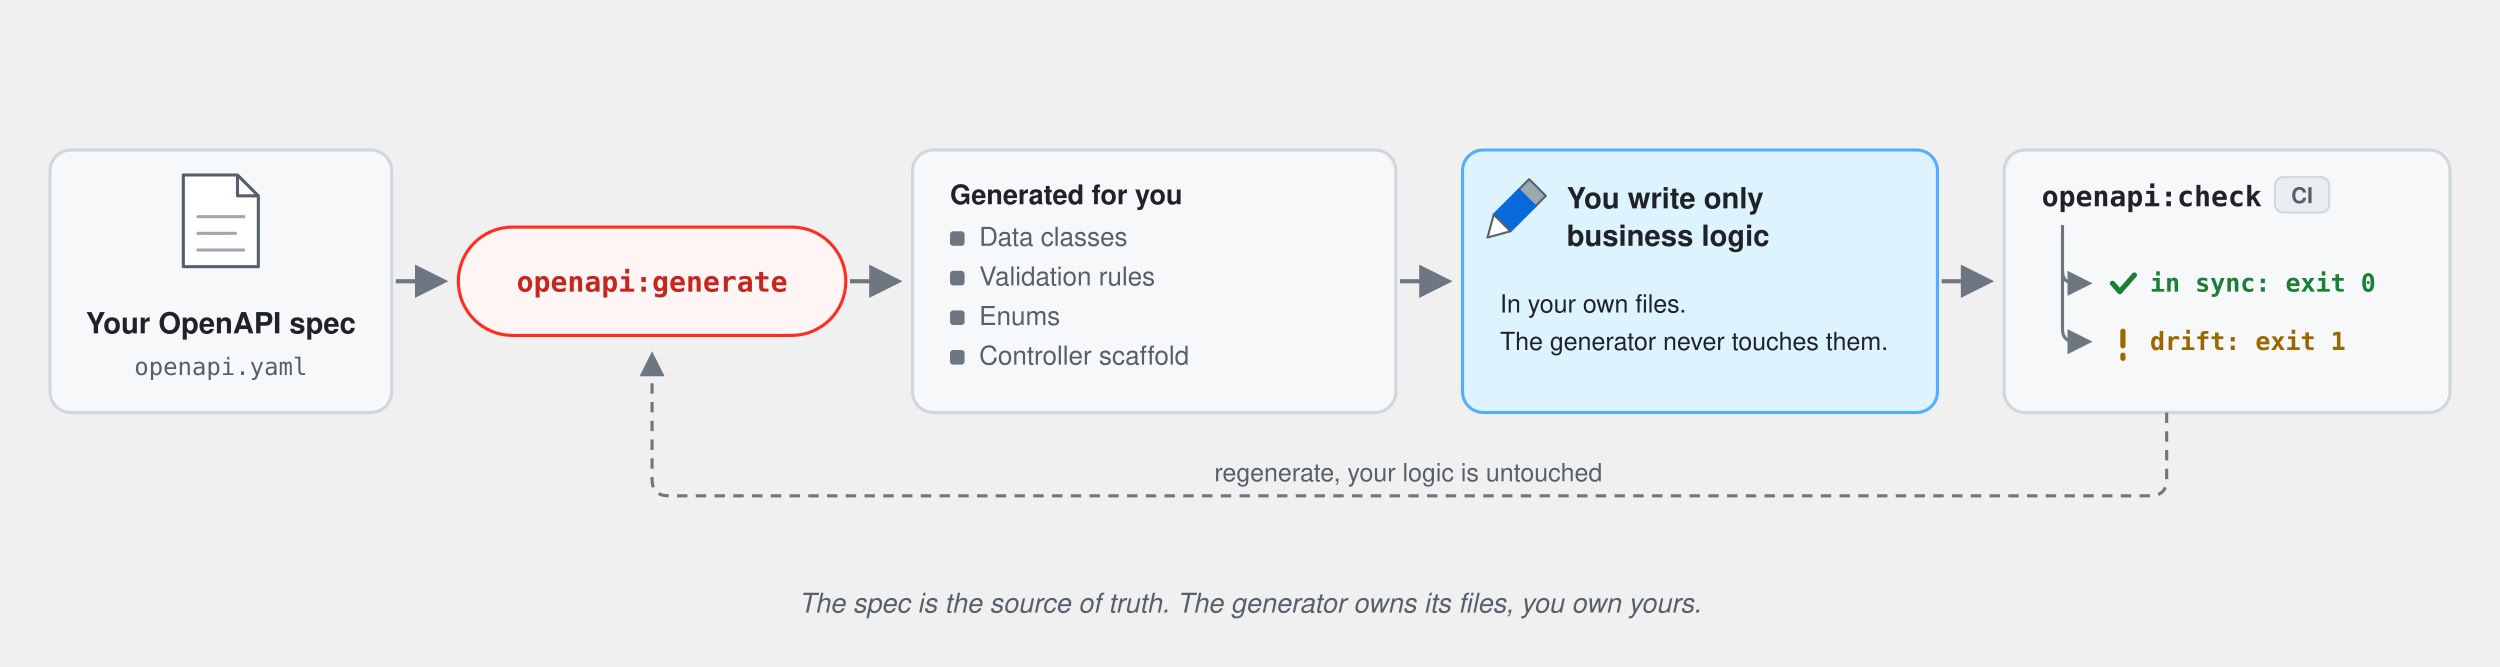
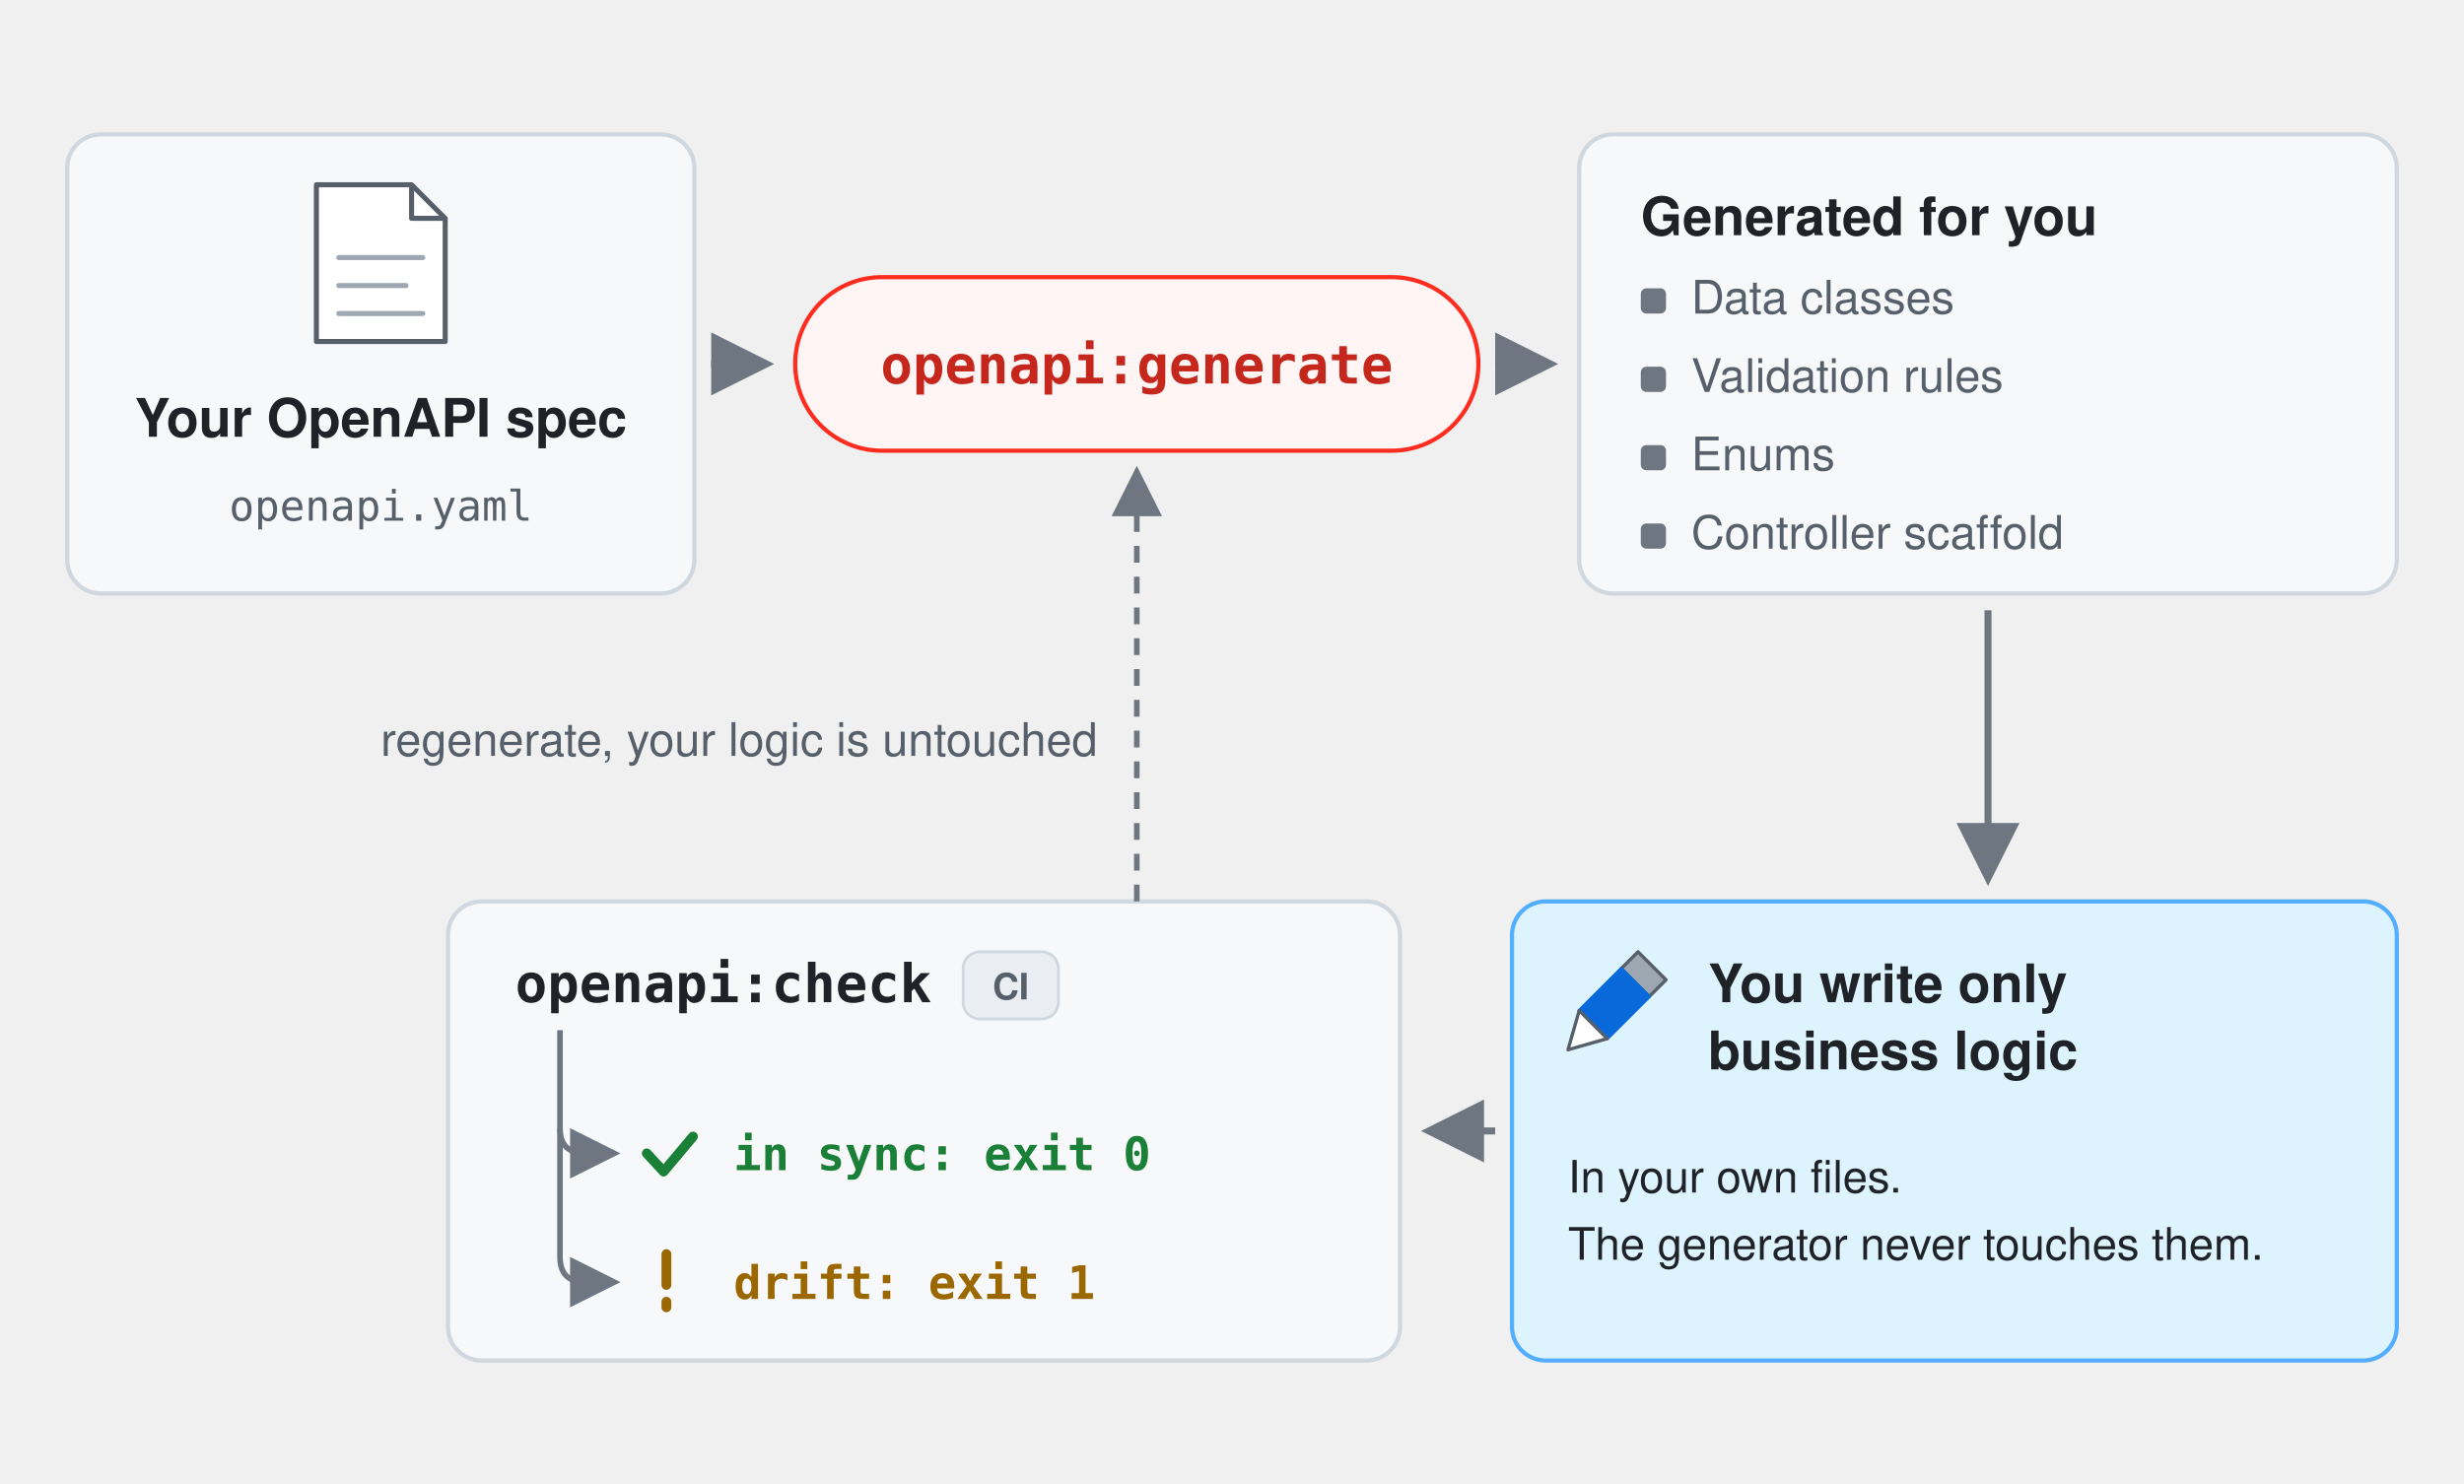
- <svg xmlns="http://www.w3.org/2000/svg" viewBox="0 0 1200 320" width="1200" height="320" role="img" aria-label="Flow diagram: your OpenAPI spec runs through openapi:generate, producing Data classes, validation rules, enums and a controller scaffold. You write only business logic in your own files. openapi:check in CI exits 0 when in sync and exits 1 on drift; regenerating leaves your logic untouched.">
+ <svg xmlns="http://www.w3.org/2000/svg" viewBox="0 0 880 530" width="880" height="530" role="img" aria-label="Flow diagram: your OpenAPI spec runs through openapi:generate, producing Data classes, validation rules, enums and a controller scaffold. You write only business logic in your own files. openapi:check in CI exits 0 when in sync and exits 1 on drift; regenerating leaves your logic untouched.">
  <defs>
-     <marker id="arrow" viewBox="0 0 10 10" refX="8" refY="5" markerWidth="8" markerHeight="8" orient="auto-start-reverse">
+     <marker id="arrow" viewBox="0 0 10 10" refX="8" refY="5" markerWidth="9" markerHeight="9" orient="auto-start-reverse">
      <path d="M0,0 L10,5 L0,10 z" fill="#6e7781" />
    </marker>
  </defs>
-   <rect x="24" y="72" width="164" height="126" rx="10" fill="#f6f8fa" stroke="#d0d7de" stroke-width="1.5" />
-   <path d="M88,84 h26 l10,10 v34 h-36 z" fill="#ffffff" stroke="#57606a" stroke-width="1.5" stroke-linejoin="round" />
-   <path d="M114,84 v10 h10" fill="none" stroke="#57606a" stroke-width="1.5" stroke-linejoin="round" />
-   <line x1="95" y1="104" x2="117" y2="104" stroke="#9da7b1" stroke-width="1.5" stroke-linecap="round" />
-   <line x1="95" y1="112" x2="113" y2="112" stroke="#9da7b1" stroke-width="1.5" stroke-linecap="round" />
-   <line x1="95" y1="120" x2="117" y2="120" stroke="#9da7b1" stroke-width="1.5" stroke-linecap="round" />
-   <text x="106" y="160" text-anchor="middle" font-family="-apple-system,'Segoe UI',Helvetica,Arial,sans-serif" font-size="14" font-weight="600" fill="#1f2328">Your OpenAPI spec</text>
-   <text x="106" y="180" text-anchor="middle" font-family="ui-monospace,SFMono-Regular,Menlo,Consolas,monospace" font-size="11.5" fill="#57606a">openapi.yaml</text>
-   <line x1="190" y1="135" x2="212" y2="135" stroke="#6e7781" stroke-width="2" marker-end="url(#arrow)" />
-   <rect x="220" y="109" width="186" height="52" rx="26" fill="#fff5f4" stroke="#ff2d20" stroke-width="1.5" />
-   <text x="313" y="140" text-anchor="middle" font-family="ui-monospace,SFMono-Regular,Menlo,Consolas,monospace" font-size="13.5" font-weight="600" fill="#c5271c">openapi:generate</text>
-   <line x1="408" y1="135" x2="430" y2="135" stroke="#6e7781" stroke-width="2" marker-end="url(#arrow)" />
-   <rect x="438" y="72" width="232" height="126" rx="10" fill="#f6f8fa" stroke="#d0d7de" stroke-width="1.5" />
-   <text x="456" y="98" font-family="-apple-system,'Segoe UI',Helvetica,Arial,sans-serif" font-size="13" font-weight="700" fill="#1f2328">Generated for you</text>
-   <rect x="456" y="111" width="7" height="7" rx="1.5" fill="#6e7781" />
-   <text x="470" y="118" font-family="-apple-system,'Segoe UI',Helvetica,Arial,sans-serif" font-size="12.5" fill="#57606a">Data classes</text>
-   <rect x="456" y="130" width="7" height="7" rx="1.5" fill="#6e7781" />
-   <text x="470" y="137" font-family="-apple-system,'Segoe UI',Helvetica,Arial,sans-serif" font-size="12.5" fill="#57606a">Validation rules</text>
-   <rect x="456" y="149" width="7" height="7" rx="1.5" fill="#6e7781" />
-   <text x="470" y="156" font-family="-apple-system,'Segoe UI',Helvetica,Arial,sans-serif" font-size="12.5" fill="#57606a">Enums</text>
-   <rect x="456" y="168" width="7" height="7" rx="1.5" fill="#6e7781" />
-   <text x="470" y="175" font-family="-apple-system,'Segoe UI',Helvetica,Arial,sans-serif" font-size="12.5" fill="#57606a">Controller scaffold</text>
-   <line x1="672" y1="135" x2="694" y2="135" stroke="#6e7781" stroke-width="2" marker-end="url(#arrow)" />
-   <rect x="702" y="72" width="228" height="126" rx="10" fill="#ddf4ff" stroke="#54aeff" stroke-width="1.5" />
+   <rect x="24" y="48" width="224" height="164" rx="12" fill="#f6f8fa" stroke="#d0d7de" stroke-width="1.5" />
+   <path d="M113,66 h34 l12,12 v44 h-46 z" fill="#ffffff" stroke="#57606a" stroke-width="1.8" stroke-linejoin="round" />
+   <path d="M147,66 v12 h12" fill="none" stroke="#57606a" stroke-width="1.8" stroke-linejoin="round" />
+   <line x1="121" y1="92" x2="151" y2="92" stroke="#9da7b1" stroke-width="1.8" stroke-linecap="round" />
+   <line x1="121" y1="102" x2="145" y2="102" stroke="#9da7b1" stroke-width="1.8" stroke-linecap="round" />
+   <line x1="121" y1="112" x2="151" y2="112" stroke="#9da7b1" stroke-width="1.8" stroke-linecap="round" />
+   <text x="136" y="156" text-anchor="middle" font-family="-apple-system,'Segoe UI',Helvetica,Arial,sans-serif" font-size="19" font-weight="600" fill="#1f2328">Your OpenAPI spec</text>
+   <text x="136" y="186" text-anchor="middle" font-family="ui-monospace,SFMono-Regular,Menlo,Consolas,monospace" font-size="15" fill="#57606a">openapi.yaml</text>
+   <line x1="254" y1="130" x2="272" y2="130" stroke="#6e7781" stroke-width="2.5" marker-end="url(#arrow)" />
+   <rect x="284" y="99" width="244" height="62" rx="31" fill="#fff5f4" stroke="#ff2d20" stroke-width="1.5" />
+   <text x="406" y="137" text-anchor="middle" font-family="ui-monospace,SFMono-Regular,Menlo,Consolas,monospace" font-size="19" font-weight="600" fill="#c5271c">openapi:generate</text>
+   <line x1="534" y1="130" x2="552" y2="130" stroke="#6e7781" stroke-width="2.5" marker-end="url(#arrow)" />
+   <rect x="564" y="48" width="292" height="164" rx="12" fill="#f6f8fa" stroke="#d0d7de" stroke-width="1.5" />
+   <text x="586" y="84" font-family="-apple-system,'Segoe UI',Helvetica,Arial,sans-serif" font-size="19" font-weight="700" fill="#1f2328">Generated for you</text>
+   <rect x="586" y="103" width="9" height="9" rx="2" fill="#6e7781" />
+   <text x="604" y="112" font-family="-apple-system,'Segoe UI',Helvetica,Arial,sans-serif" font-size="16.5" fill="#57606a">Data classes</text>
+   <rect x="586" y="131" width="9" height="9" rx="2" fill="#6e7781" />
+   <text x="604" y="140" font-family="-apple-system,'Segoe UI',Helvetica,Arial,sans-serif" font-size="16.5" fill="#57606a">Validation rules</text>
+   <rect x="586" y="159" width="9" height="9" rx="2" fill="#6e7781" />
+   <text x="604" y="168" font-family="-apple-system,'Segoe UI',Helvetica,Arial,sans-serif" font-size="16.5" fill="#57606a">Enums</text>
+   <rect x="586" y="187" width="9" height="9" rx="2" fill="#6e7781" />
+   <text x="604" y="196" font-family="-apple-system,'Segoe UI',Helvetica,Arial,sans-serif" font-size="16.5" fill="#57606a">Controller scaffold</text>
+   <line x1="710" y1="218" x2="710" y2="312" stroke="#6e7781" stroke-width="2.5" marker-end="url(#arrow)" />
+   <rect x="540" y="322" width="316" height="164" rx="12" fill="#ddf4ff" stroke="#54aeff" stroke-width="1.5" />
  <g stroke-linejoin="round">
-     <path d="M734,86 l8,8 l-5,5 l-8,-8 z" fill="#9da7b1" stroke="#57606a" stroke-width="1" />
-     <path d="M729,91 l8,8 l-12,12 l-8,-8 z" fill="#0969da" stroke="#0969da" stroke-width="1" />
-     <path d="M717,103 l8,8 l-11,3 z" fill="#ffffff" stroke="#57606a" stroke-width="1" />
+     <path d="M585,340 l10,10 l-6,6 l-10,-10 z" fill="#9da7b1" stroke="#57606a" stroke-width="1.2" />
+     <path d="M579,346 l10,10 l-15,15 l-10,-10 z" fill="#0969da" stroke="#0969da" stroke-width="1.2" />
+     <path d="M564,361 l10,10 l-14,4 z" fill="#ffffff" stroke="#57606a" stroke-width="1.2" />
  </g>
-   <text x="752" y="100" font-family="-apple-system,'Segoe UI',Helvetica,Arial,sans-serif" font-size="14" font-weight="700" fill="#1f2328">You write only</text>
-   <text x="752" y="118" font-family="-apple-system,'Segoe UI',Helvetica,Arial,sans-serif" font-size="14" font-weight="700" fill="#1f2328">business logic</text>
-   <text x="720" y="150" font-family="-apple-system,'Segoe UI',Helvetica,Arial,sans-serif" font-size="12" fill="#1f2328">In your own files.</text>
-   <text x="720" y="168" font-family="-apple-system,'Segoe UI',Helvetica,Arial,sans-serif" font-size="12" fill="#1f2328">The generator never touches them.</text>
-   <line x1="932" y1="135" x2="954" y2="135" stroke="#6e7781" stroke-width="2" marker-end="url(#arrow)" />
-   <rect x="962" y="72" width="214" height="126" rx="10" fill="#f6f8fa" stroke="#d0d7de" stroke-width="1.5" />
-   <text x="980" y="99" font-family="ui-monospace,SFMono-Regular,Menlo,Consolas,monospace" font-size="13.5" font-weight="600" fill="#1f2328">openapi:check</text>
-   <rect x="1092" y="85" width="26" height="17" rx="4" fill="#eaeef2" stroke="#d0d7de" stroke-width="1" />
-   <text x="1105" y="97.5" text-anchor="middle" font-family="-apple-system,'Segoe UI',Helvetica,Arial,sans-serif" font-size="10.5" font-weight="700" fill="#57606a">CI</text>
-   <path d="M990,108 v22 q0,6 6,6 h6" fill="none" stroke="#6e7781" stroke-width="1.5" marker-end="url(#arrow)" />
-   <path d="M990,130 v28 q0,6 6,6 h6" fill="none" stroke="#6e7781" stroke-width="1.5" marker-end="url(#arrow)" />
-   <path d="M1014,136 l3.5,4 l7,-8" fill="none" stroke="#1a7f37" stroke-width="2.5" stroke-linecap="round" stroke-linejoin="round" />
-   <text x="1032" y="140" font-family="ui-monospace,SFMono-Regular,Menlo,Consolas,monospace" font-size="12" font-weight="600" fill="#1a7f37">in sync: exit 0</text>
-   <path d="M1019,159 v7 M1019,170.5 v1.5" fill="none" stroke="#9a6700" stroke-width="2.5" stroke-linecap="round" />
-   <text x="1032" y="168" font-family="ui-monospace,SFMono-Regular,Menlo,Consolas,monospace" font-size="12" font-weight="600" fill="#9a6700">drift: exit 1</text>
-   <path d="M1040,198 v32 q0,8 -8,8 h-711 q-8,0 -8,-8 v-59" fill="none" stroke="#6e7781" stroke-width="1.5" stroke-dasharray="5 4" marker-end="url(#arrow)" />
-   <text x="676" y="231" text-anchor="middle" font-family="-apple-system,'Segoe UI',Helvetica,Arial,sans-serif" font-size="12" fill="#57606a">regenerate, your logic is untouched</text>
-   <text x="600" y="294" text-anchor="middle" font-family="-apple-system,'Segoe UI',Helvetica,Arial,sans-serif" font-size="13" font-style="italic" fill="#57606a">The spec is the source of truth. The generator owns its files, you own yours.</text>
+   <text x="610" y="358" font-family="-apple-system,'Segoe UI',Helvetica,Arial,sans-serif" font-size="19" font-weight="700" fill="#1f2328">You write only</text>
+   <text x="610" y="382" font-family="-apple-system,'Segoe UI',Helvetica,Arial,sans-serif" font-size="19" font-weight="700" fill="#1f2328">business logic</text>
+   <text x="560" y="426" font-family="-apple-system,'Segoe UI',Helvetica,Arial,sans-serif" font-size="16" fill="#1f2328">In your own files.</text>
+   <text x="560" y="450" font-family="-apple-system,'Segoe UI',Helvetica,Arial,sans-serif" font-size="16" fill="#1f2328">The generator never touches them.</text>
+   <line x1="534" y1="404" x2="512" y2="404" stroke="#6e7781" stroke-width="2.5" marker-end="url(#arrow)" />
+   <rect x="160" y="322" width="340" height="164" rx="12" fill="#f6f8fa" stroke="#d0d7de" stroke-width="1.5" />
+   <text x="184" y="358" font-family="ui-monospace,SFMono-Regular,Menlo,Consolas,monospace" font-size="19" font-weight="600" fill="#1f2328">openapi:check</text>
+   <rect x="344" y="340" width="34" height="24" rx="6" fill="#eaeef2" stroke="#d0d7de" stroke-width="1" />
+   <text x="361" y="357" text-anchor="middle" font-family="-apple-system,'Segoe UI',Helvetica,Arial,sans-serif" font-size="13" font-weight="700" fill="#57606a">CI</text>
+   <path d="M200,368 v35 q0,9 9,9 h9" fill="none" stroke="#6e7781" stroke-width="2" marker-end="url(#arrow)" />
+   <path d="M200,403 v46 q0,9 9,9 h9" fill="none" stroke="#6e7781" stroke-width="2" marker-end="url(#arrow)" />
+   <path d="M231,412 l6,6.5 l10.5,-12.5" fill="none" stroke="#1a7f37" stroke-width="3.5" stroke-linecap="round" stroke-linejoin="round" />
+   <text x="262" y="418" font-family="ui-monospace,SFMono-Regular,Menlo,Consolas,monospace" font-size="16.5" font-weight="600" fill="#1a7f37">in sync: exit 0</text>
+   <path d="M238,448 v11 M238,465 v2" fill="none" stroke="#9a6700" stroke-width="3.5" stroke-linecap="round" />
+   <text x="262" y="464" font-family="ui-monospace,SFMono-Regular,Menlo,Consolas,monospace" font-size="16.5" font-weight="600" fill="#9a6700">drift: exit 1</text>
+   <path d="M406,322 V170" fill="none" stroke="#6e7781" stroke-width="2" stroke-dasharray="6 5" marker-end="url(#arrow)" />
+   <text x="392" y="270" text-anchor="end" font-family="-apple-system,'Segoe UI',Helvetica,Arial,sans-serif" font-size="16.5" fill="#57606a">regenerate, your logic is untouched</text>
</svg>
